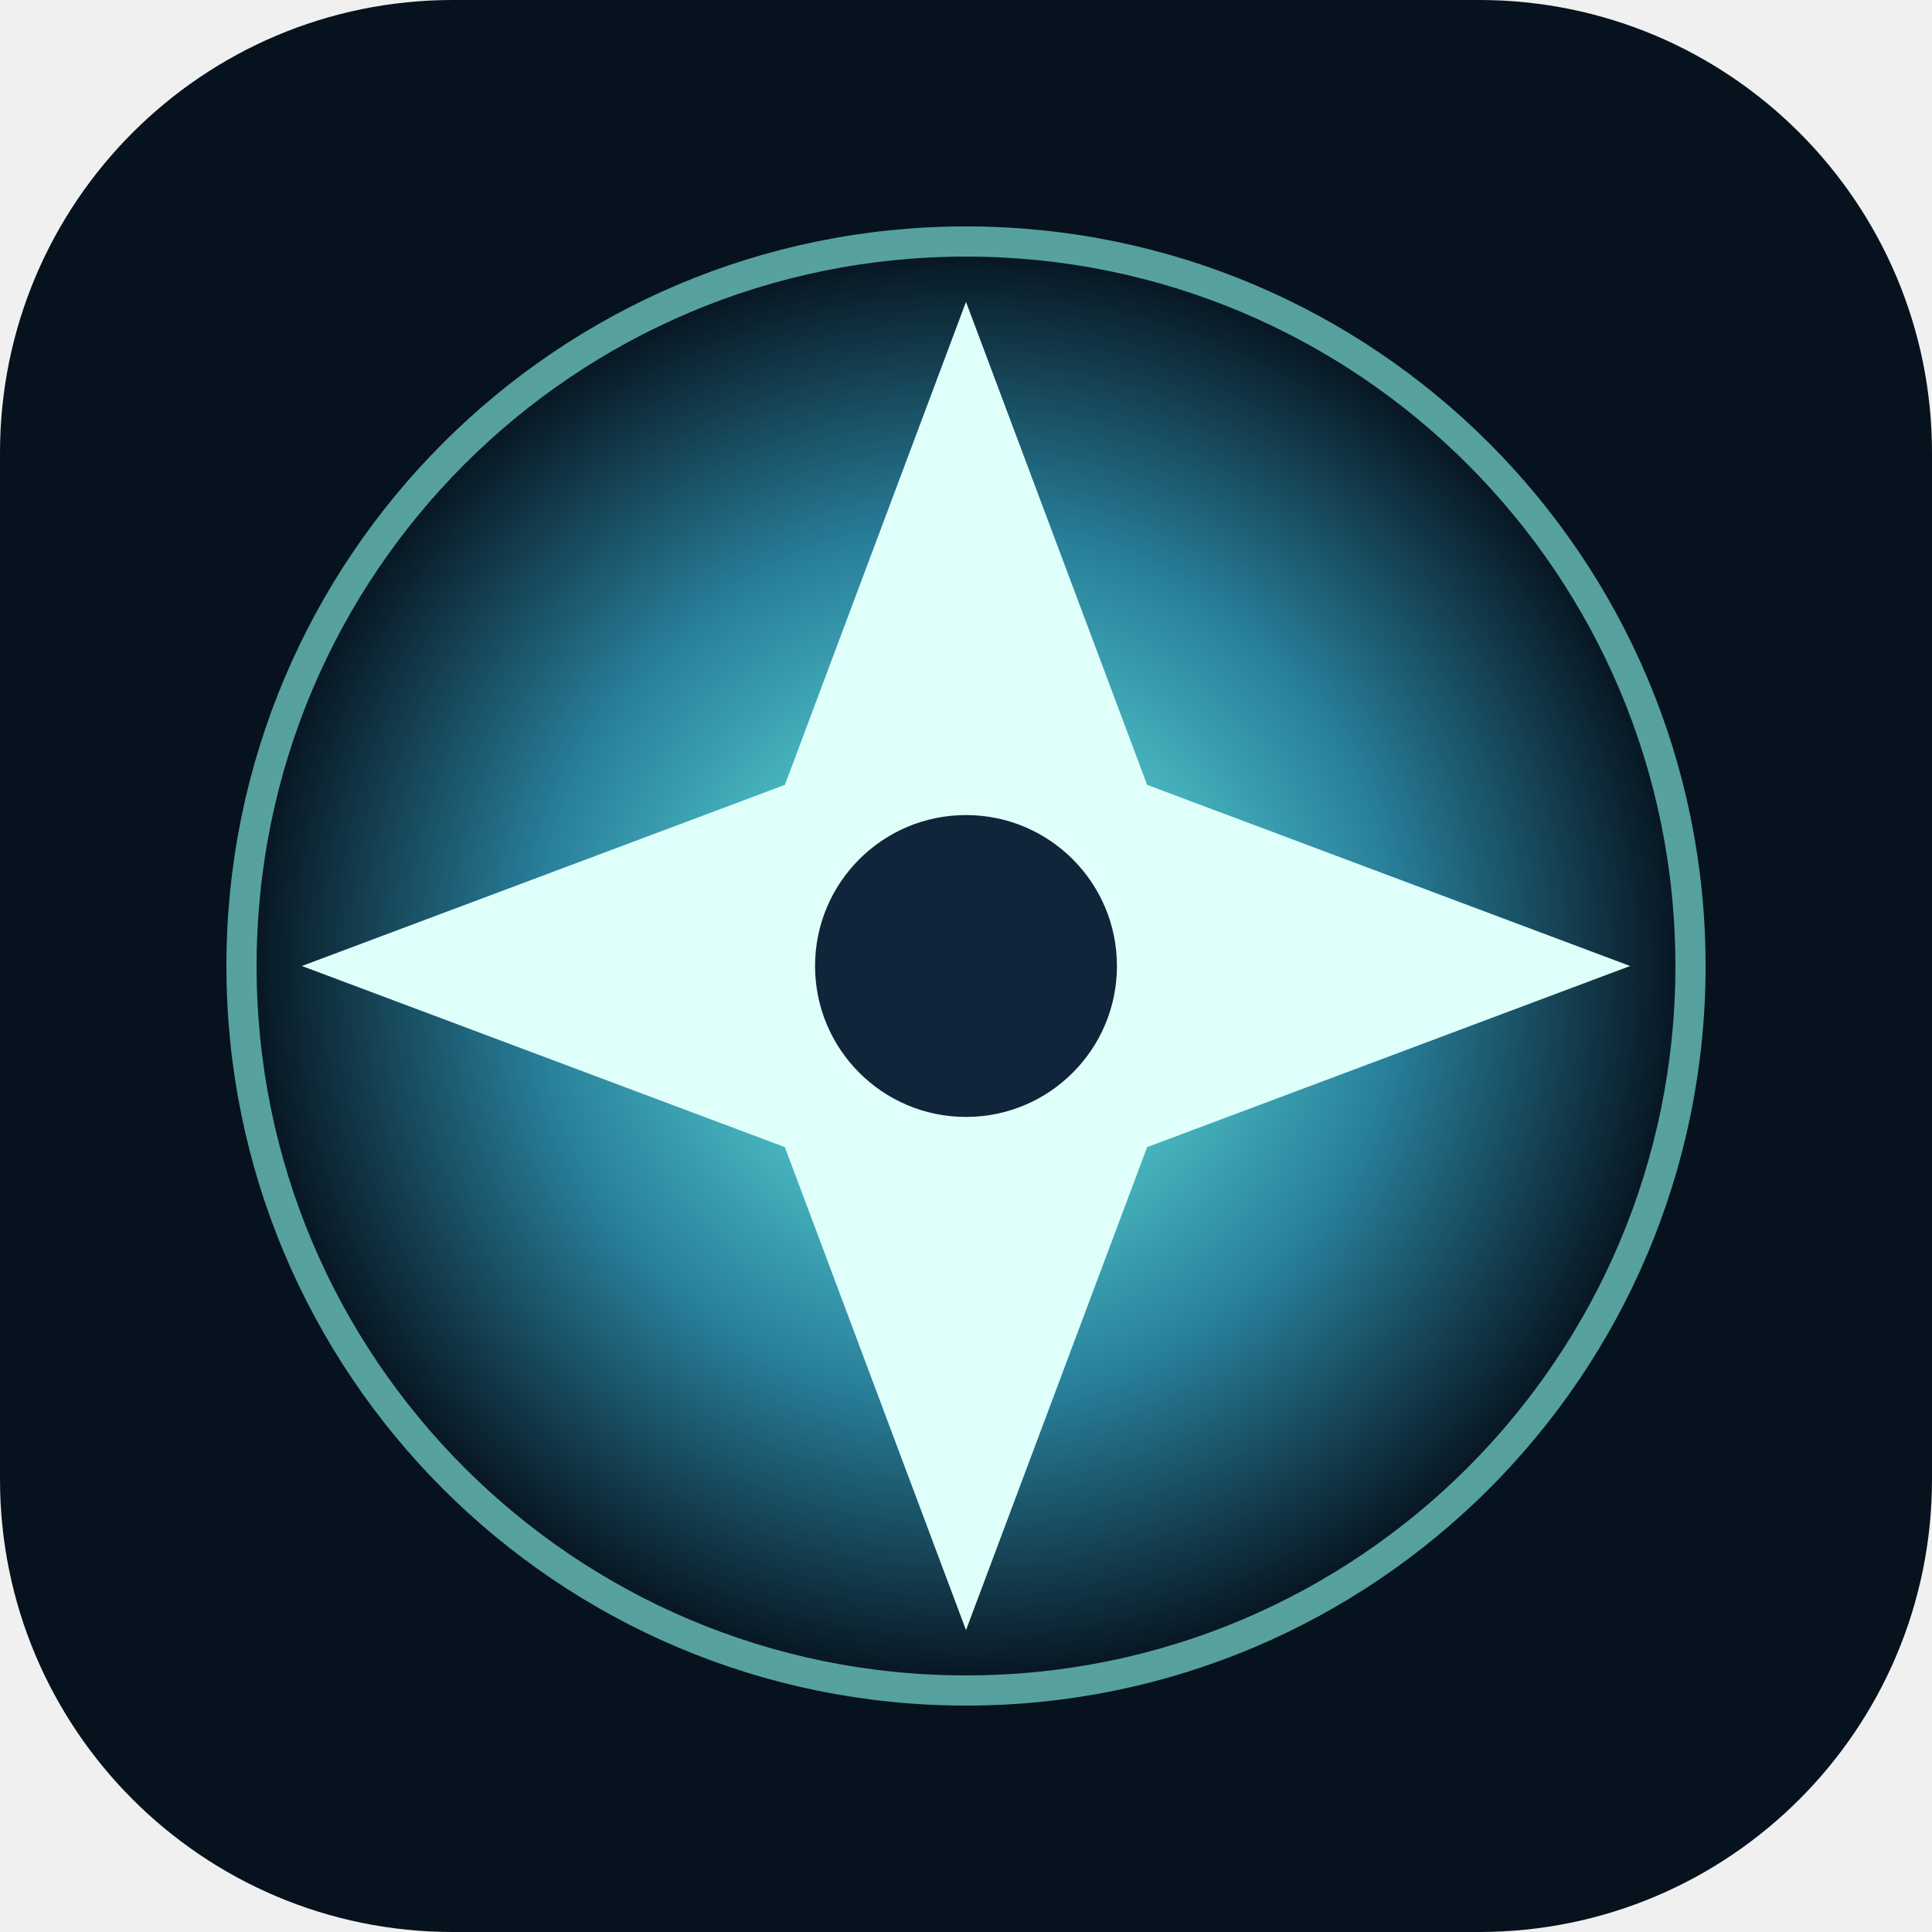
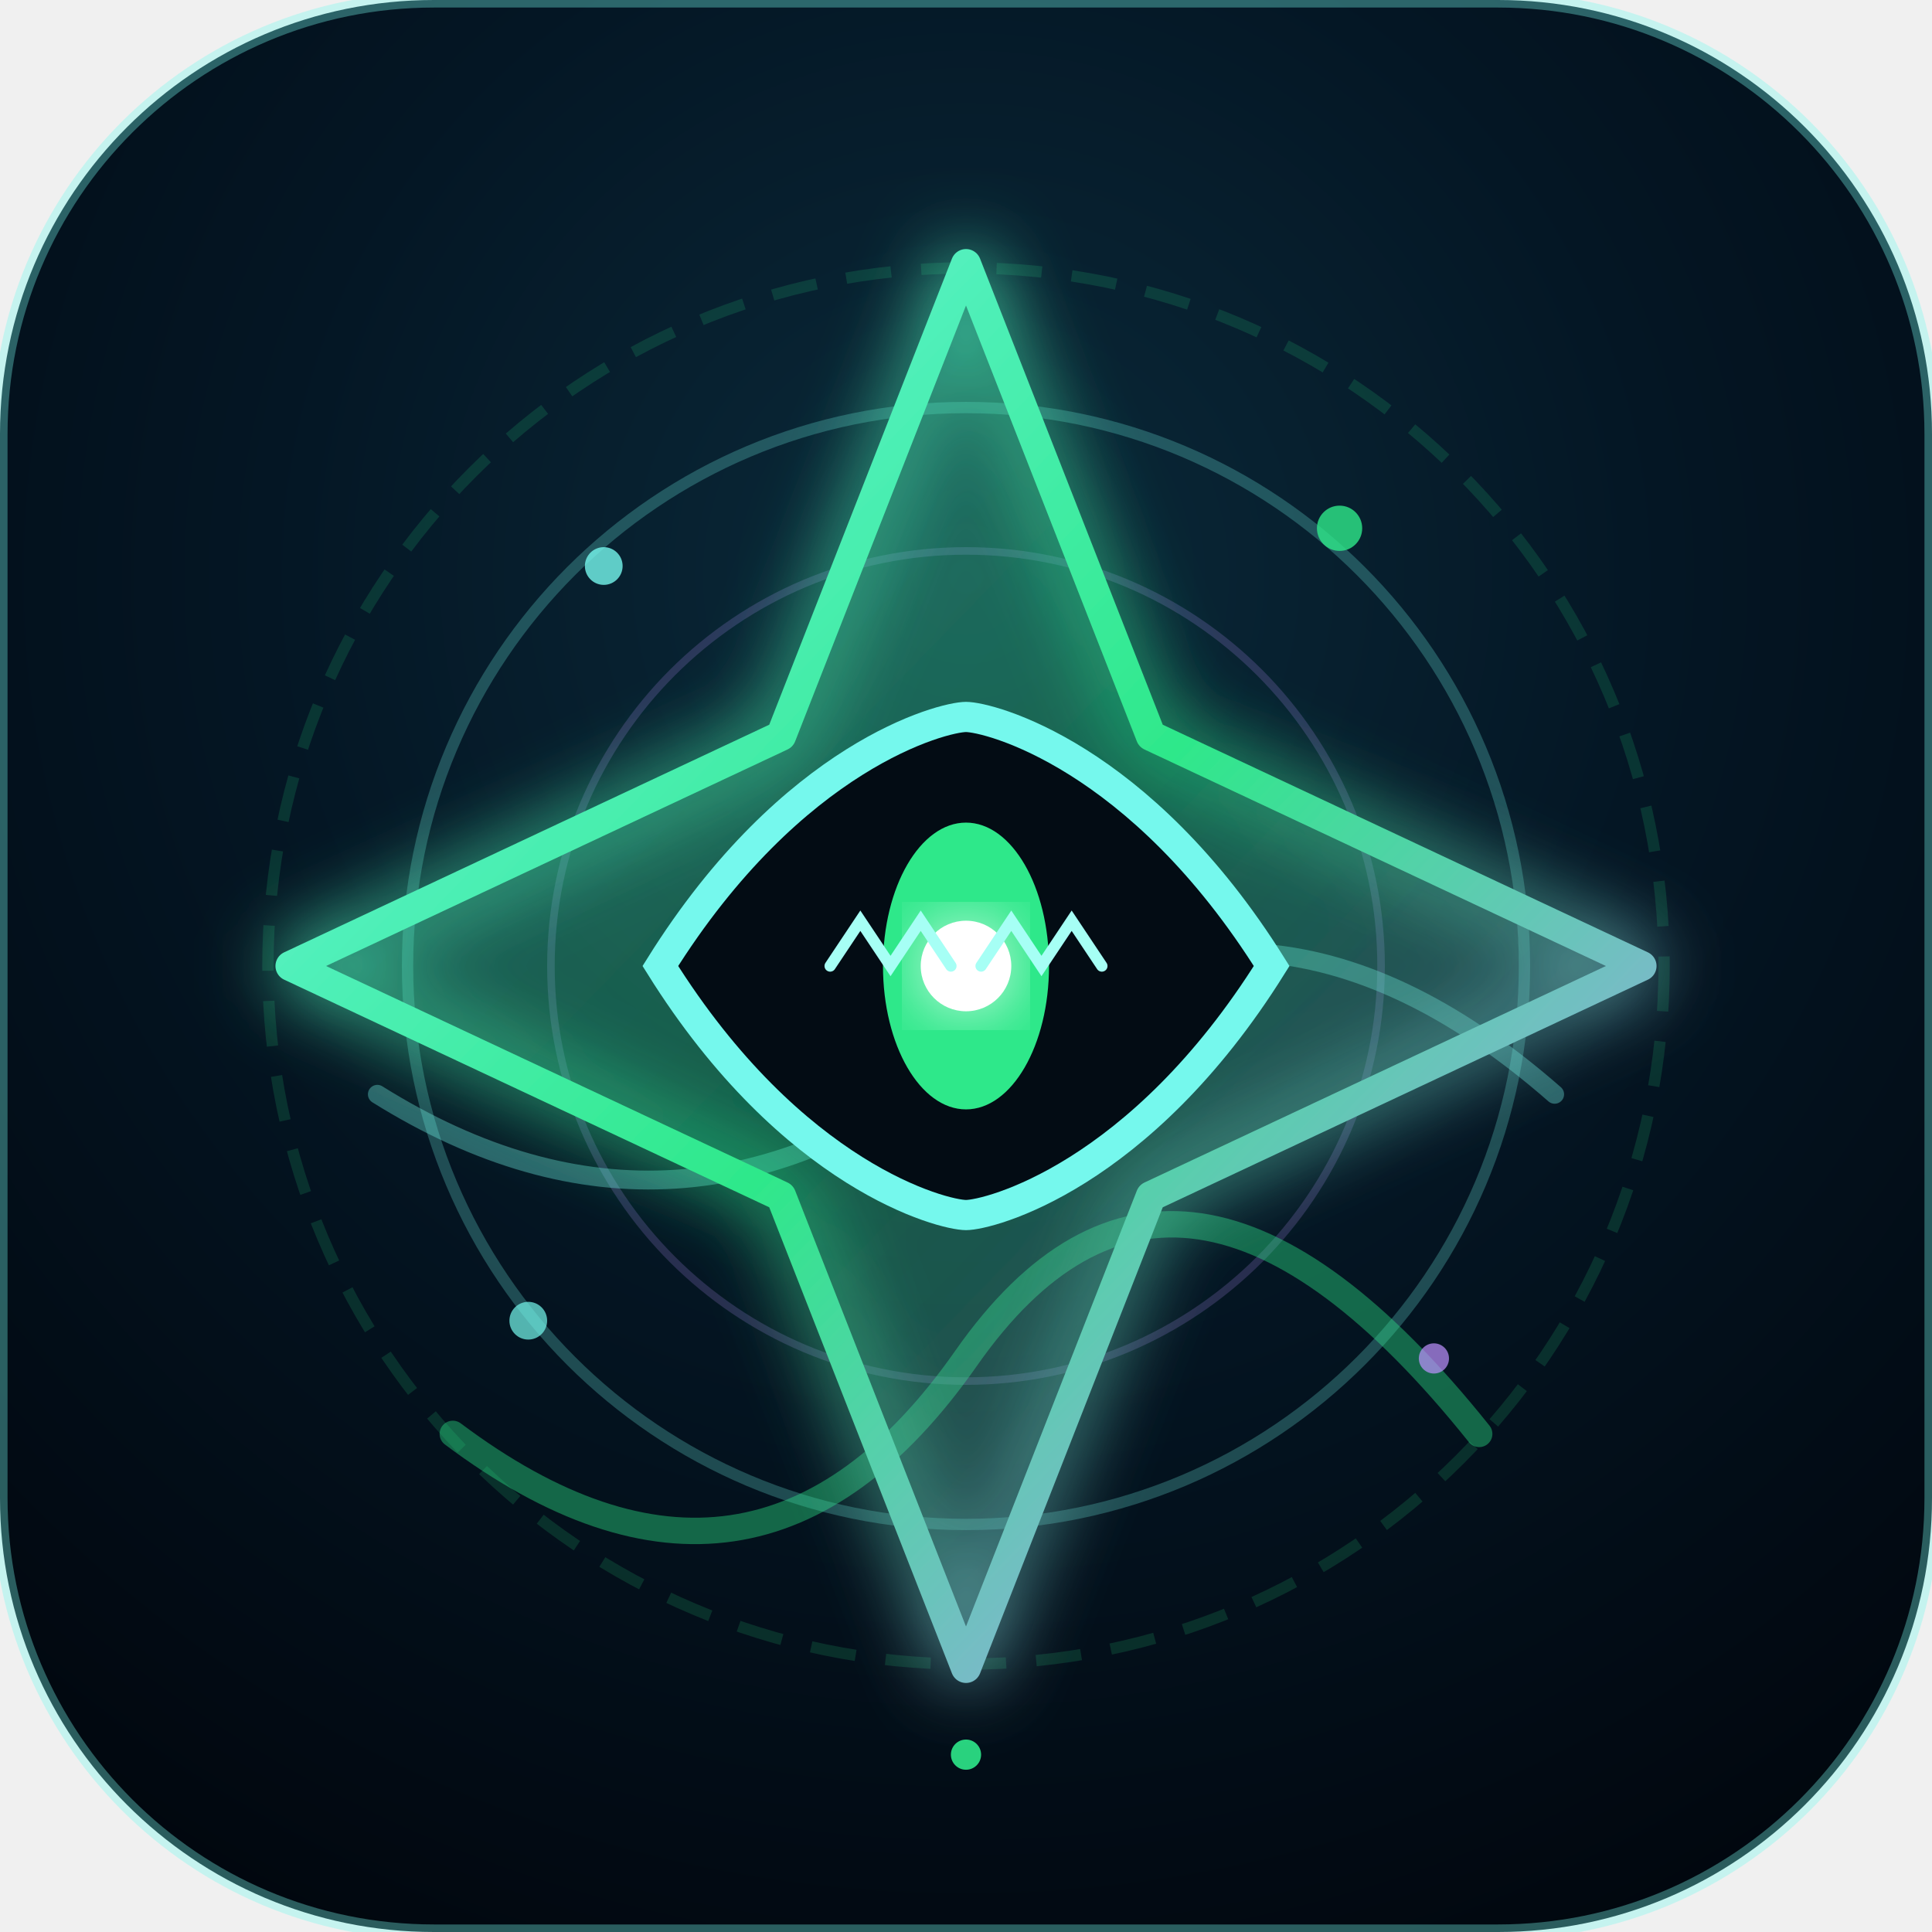
- <svg xmlns="http://www.w3.org/2000/svg" viewBox="0 0 64 64">
+ <svg xmlns="http://www.w3.org/2000/svg" viewBox="0 0 512 512">
  <defs>
-     <radialGradient id="g">
-       <stop stop-color="#73fff0" />
-       <stop offset=".6" stop-color="#287f9a" />
-       <stop offset="1" stop-color="#06121d" />
+     <radialGradient id="oceanDepth" cx="50%" cy="30%" r="80%">
+       <stop offset="0%" stop-color="#0a2a3a" />
+       <stop offset="45%" stop-color="#041624" />
+       <stop offset="100%" stop-color="#01060d" />
    </radialGradient>
+     <linearGradient id="biolumRays" x1="0%" y1="0%" x2="100%" y2="100%">
+       <stop offset="0%" stop-color="#75f8ed" />
+       <stop offset="50%" stop-color="#2ee88a" />
+       <stop offset="100%" stop-color="#bd91ff" />
+     </linearGradient>
+     <filter id="abyssGlow" x="-20%" y="-20%" width="140%" height="140%">
+       <feGaussianBlur stdDeviation="10" result="blur" />
+       <feComposite in="SourceGraphic" in2="blur" operator="over" />
+     </filter>
  </defs>
-   <rect width="64" height="64" rx="15" fill="#06121d" />
-   <circle cx="32" cy="32" r="24" fill="url(#g)" stroke="#8cfff2" stroke-opacity=".6" />
-   <path d="M32 10 38 26 54 32 38 38 32 54 26 38 10 32 26 26Z" fill="#dffffb" />
-   <circle cx="32" cy="32" r="5" fill="#102539" />
+   <rect width="512" height="512" rx="115" fill="url(#oceanDepth)" stroke="rgba(117,248,237,0.35)" stroke-width="4" />
+   <circle cx="256" cy="256" r="185" fill="none" stroke="#2ee88a" stroke-opacity="0.15" stroke-width="3" stroke-dasharray="12 8" />
+   <circle cx="256" cy="256" r="148" fill="none" stroke="#75f8ed" stroke-opacity="0.25" stroke-width="3" />
+   <circle cx="256" cy="256" r="110" fill="none" stroke="#bd91ff" stroke-opacity="0.20" stroke-width="2" />
+   <path d="M120 380 Q 200 440 256 360 T 392 380" fill="none" stroke="#2ee88a" stroke-width="7" stroke-linecap="round" opacity="0.4" />
+   <path d="M100 290 Q 180 340 256 280 T 412 290" fill="none" stroke="#75f8ed" stroke-width="5" stroke-linecap="round" opacity="0.35" />
+   <path d="M256 70 L305 195 L435 256 L305 317 L256 442 L207 317 L77 256 L207 195 Z" fill="url(#biolumRays)" fill-opacity="0.18" stroke="url(#biolumRays)" stroke-width="8" stroke-linejoin="round" filter="url(#abyssGlow)" />
+   <path d="M175 256 C210 200 250 190 256 190 C262 190 302 200 337 256 C302 312 262 322 256 322 C250 322 210 312 175 256 Z" fill="#030c14" stroke="#75f8ed" stroke-width="8" />
+   <ellipse cx="256" cy="256" rx="22" ry="38" fill="#2ee88a" />
+   <circle cx="256" cy="256" r="12" fill="#ffffff" filter="url(#abyssGlow)" />
+   <path d="M220 256 L228 244 L236 256 L244 244 L252 256 M260 256 L268 244 L276 256 L284 244 L292 256" stroke="#a6fff5" stroke-width="3" stroke-linecap="round" fill="none" />
+   <circle cx="160" cy="150" r="5" fill="#75f8ed" opacity="0.8" />
+   <circle cx="355" cy="140" r="6" fill="#2ee88a" opacity="0.8" />
+   <circle cx="380" cy="360" r="4" fill="#bd91ff" opacity="0.7" />
+   <circle cx="140" cy="350" r="5" fill="#75f8ed" opacity="0.7" />
+   <circle cx="256" cy="465" r="4" fill="#2ee88a" opacity="0.9" />
</svg>
